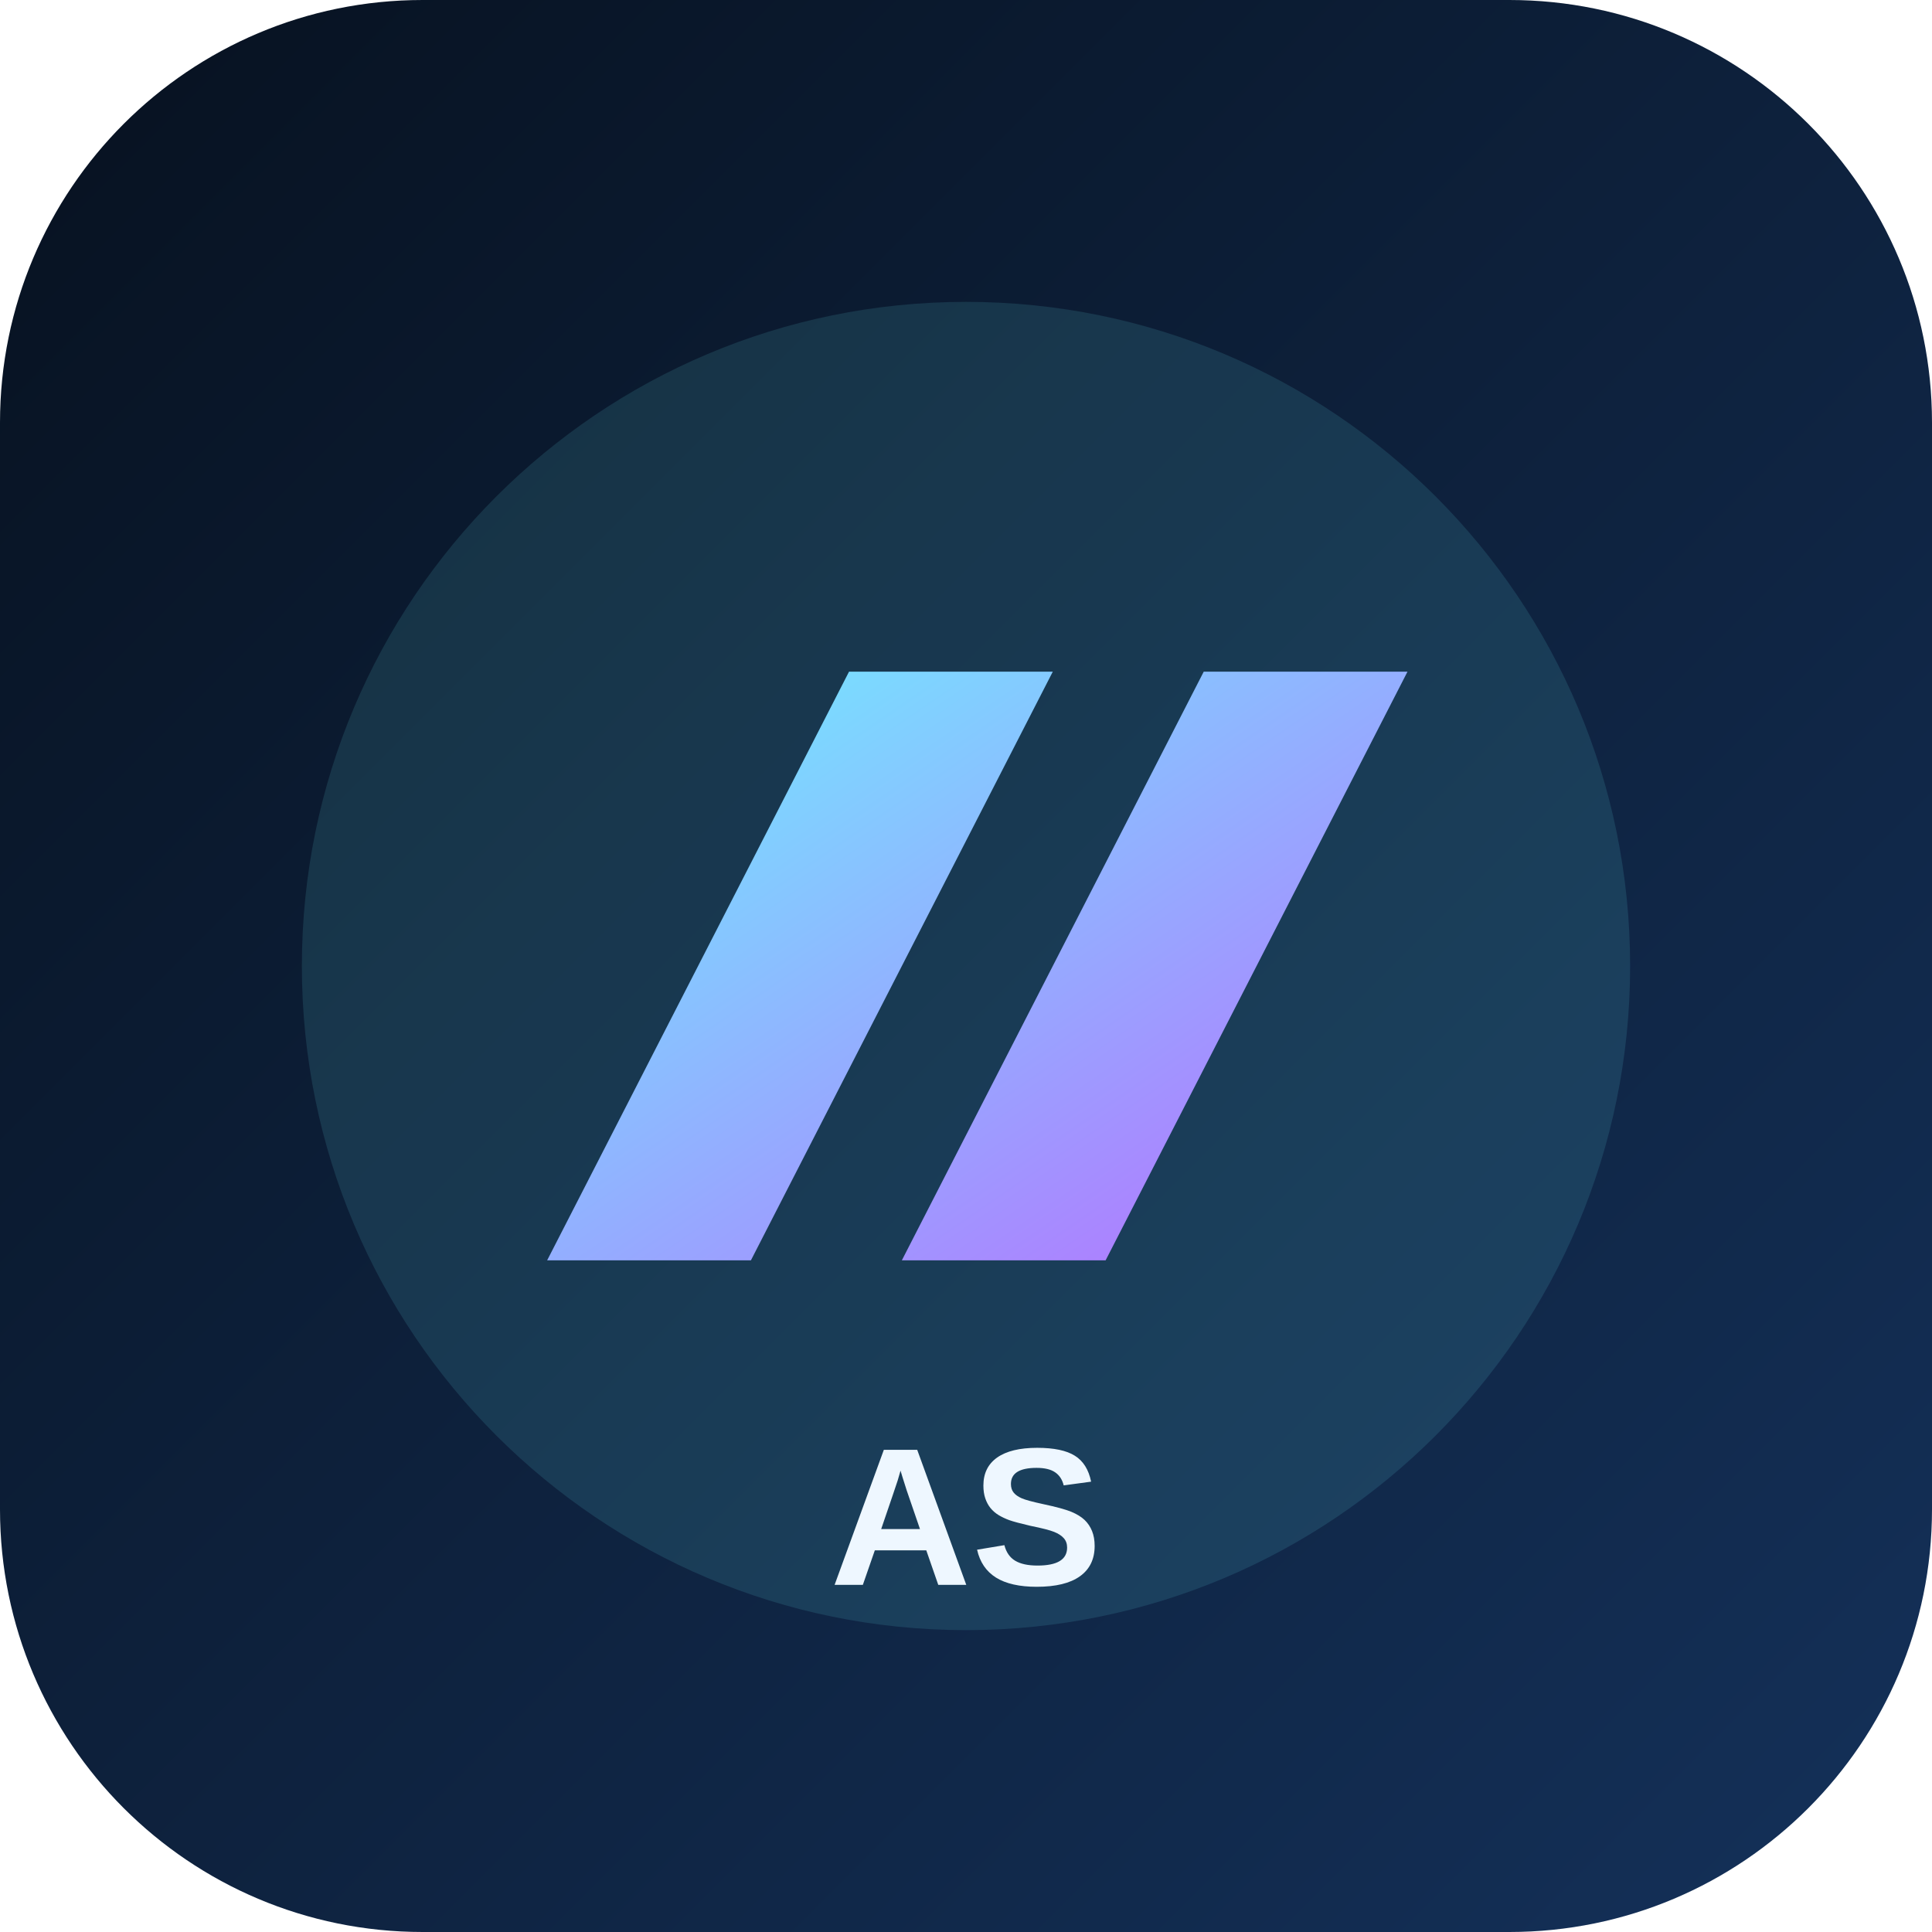
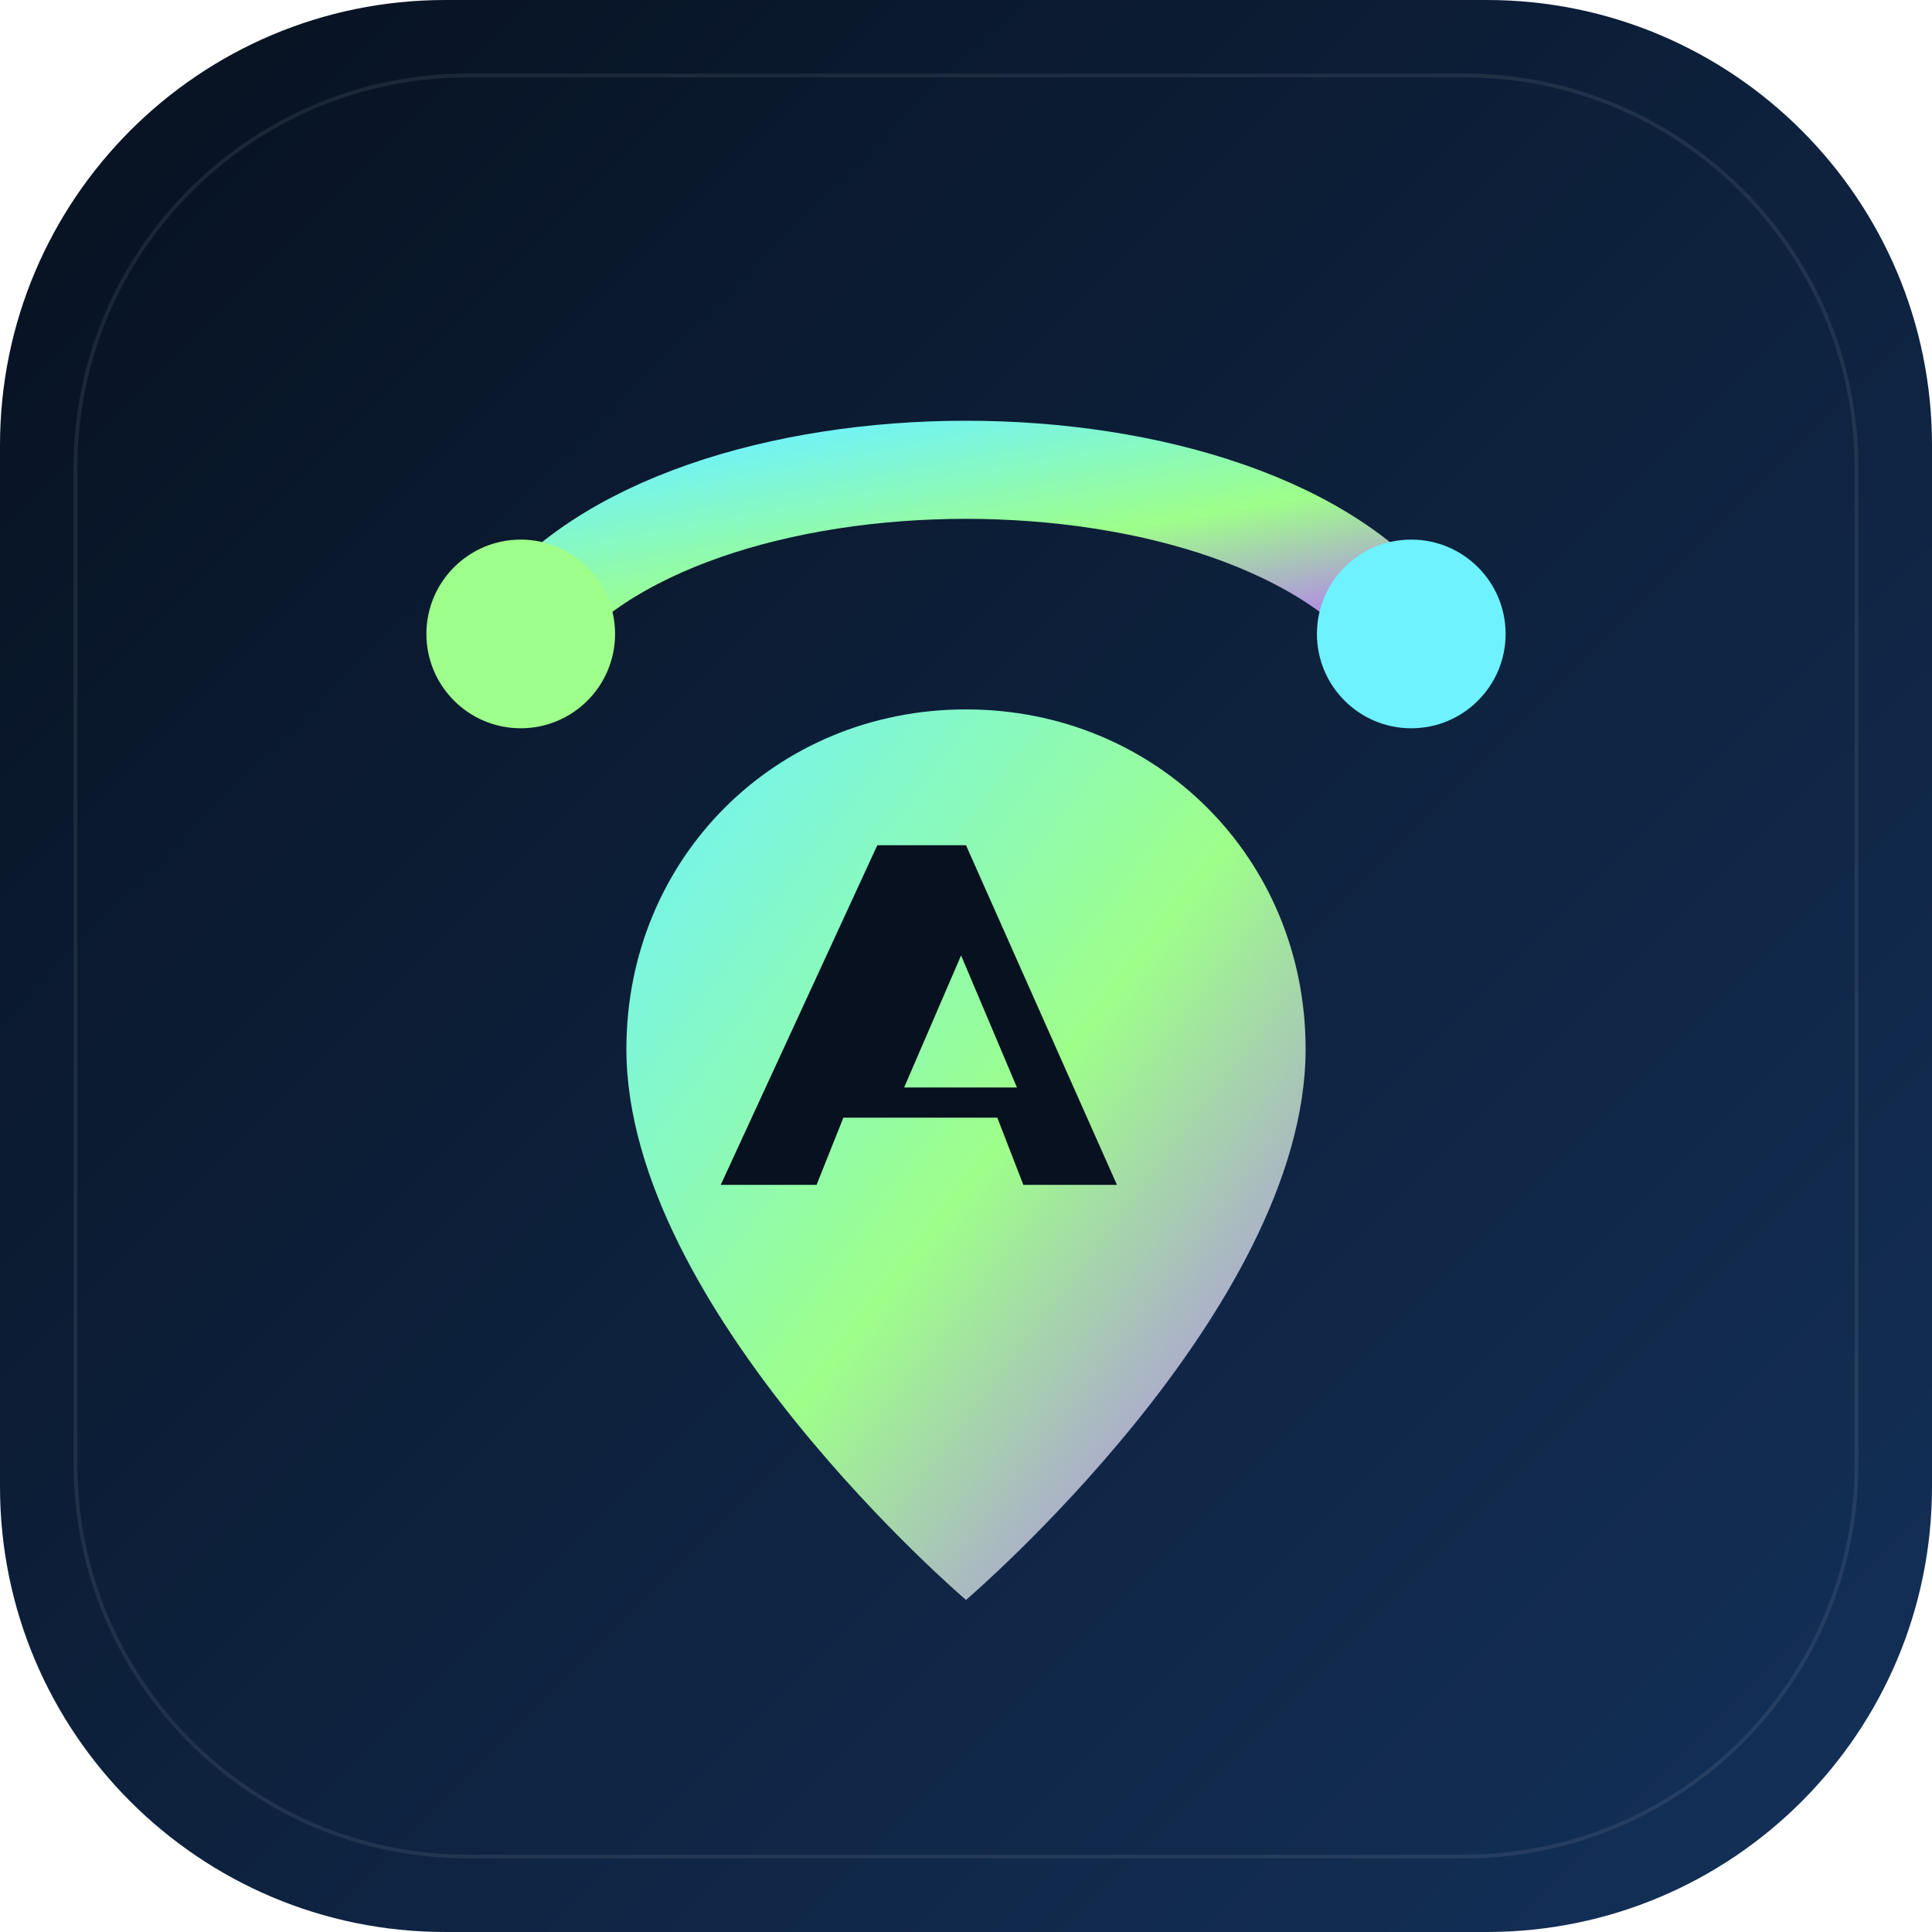
<svg xmlns="http://www.w3.org/2000/svg" viewBox="0 0 512 512" role="img" aria-label="AppServicios icon 512">
  <defs>
    <linearGradient id="bg512" x1="0" y1="0" x2="1" y2="1">
      <stop offset="0%" stop-color="#07111f" />
      <stop offset="100%" stop-color="#14315a" />
    </linearGradient>
    <linearGradient id="accent512" x1="0" y1="0" x2="1" y2="1">
      <stop offset="0%" stop-color="#6ef2ff" />
+       <stop offset="52%" stop-color="#9eff8a" />
      <stop offset="100%" stop-color="#b86bff" />
    </linearGradient>
  </defs>
-   <rect width="512" height="512" rx="112" fill="url(#bg512)" />
-   <circle cx="256" cy="256" r="176" fill="rgba(110,242,255,0.12)" />
-   <path d="M145 334L225 178h54l-80 156h-54zm94 0l80-156h54l-80 156h-54z" fill="url(#accent512)" />
-   <text x="256" y="420" text-anchor="middle" font-family="Segoe UI, Arial, sans-serif" font-size="52" font-weight="700" fill="#eef7ff">AS</text>
+   <rect width="512" height="512" rx="118" fill="url(#bg512)" />
+   <rect x="20" y="20" width="472" height="472" rx="104" fill="none" stroke="rgba(255,255,255,0.08)" />
+   <path d="M138 168C180 110 332 110 374 168" fill="none" stroke="url(#accent512)" stroke-width="26" stroke-linecap="round" />
+   <circle cx="138" cy="168" r="25" fill="#9eff8a" />
+   <circle cx="374" cy="168" r="25" fill="#6ef2ff" />
+   <path d="M256 188c-50.5 0-90 39.5-90 90 0 69.2 90 146 90 146s90-76.8 90-146c0-50.5-39.5-90-90-90Z" fill="url(#accent512)" />
+   <path d="M256 224l40 90h-24.8l-6.9-17.8h-40.8l-7.1 17.8H191l41.5-90H256Zm-1.3 29.2-15.1 35h29.9l-14.8-35Z" fill="#07111f" />
</svg>
